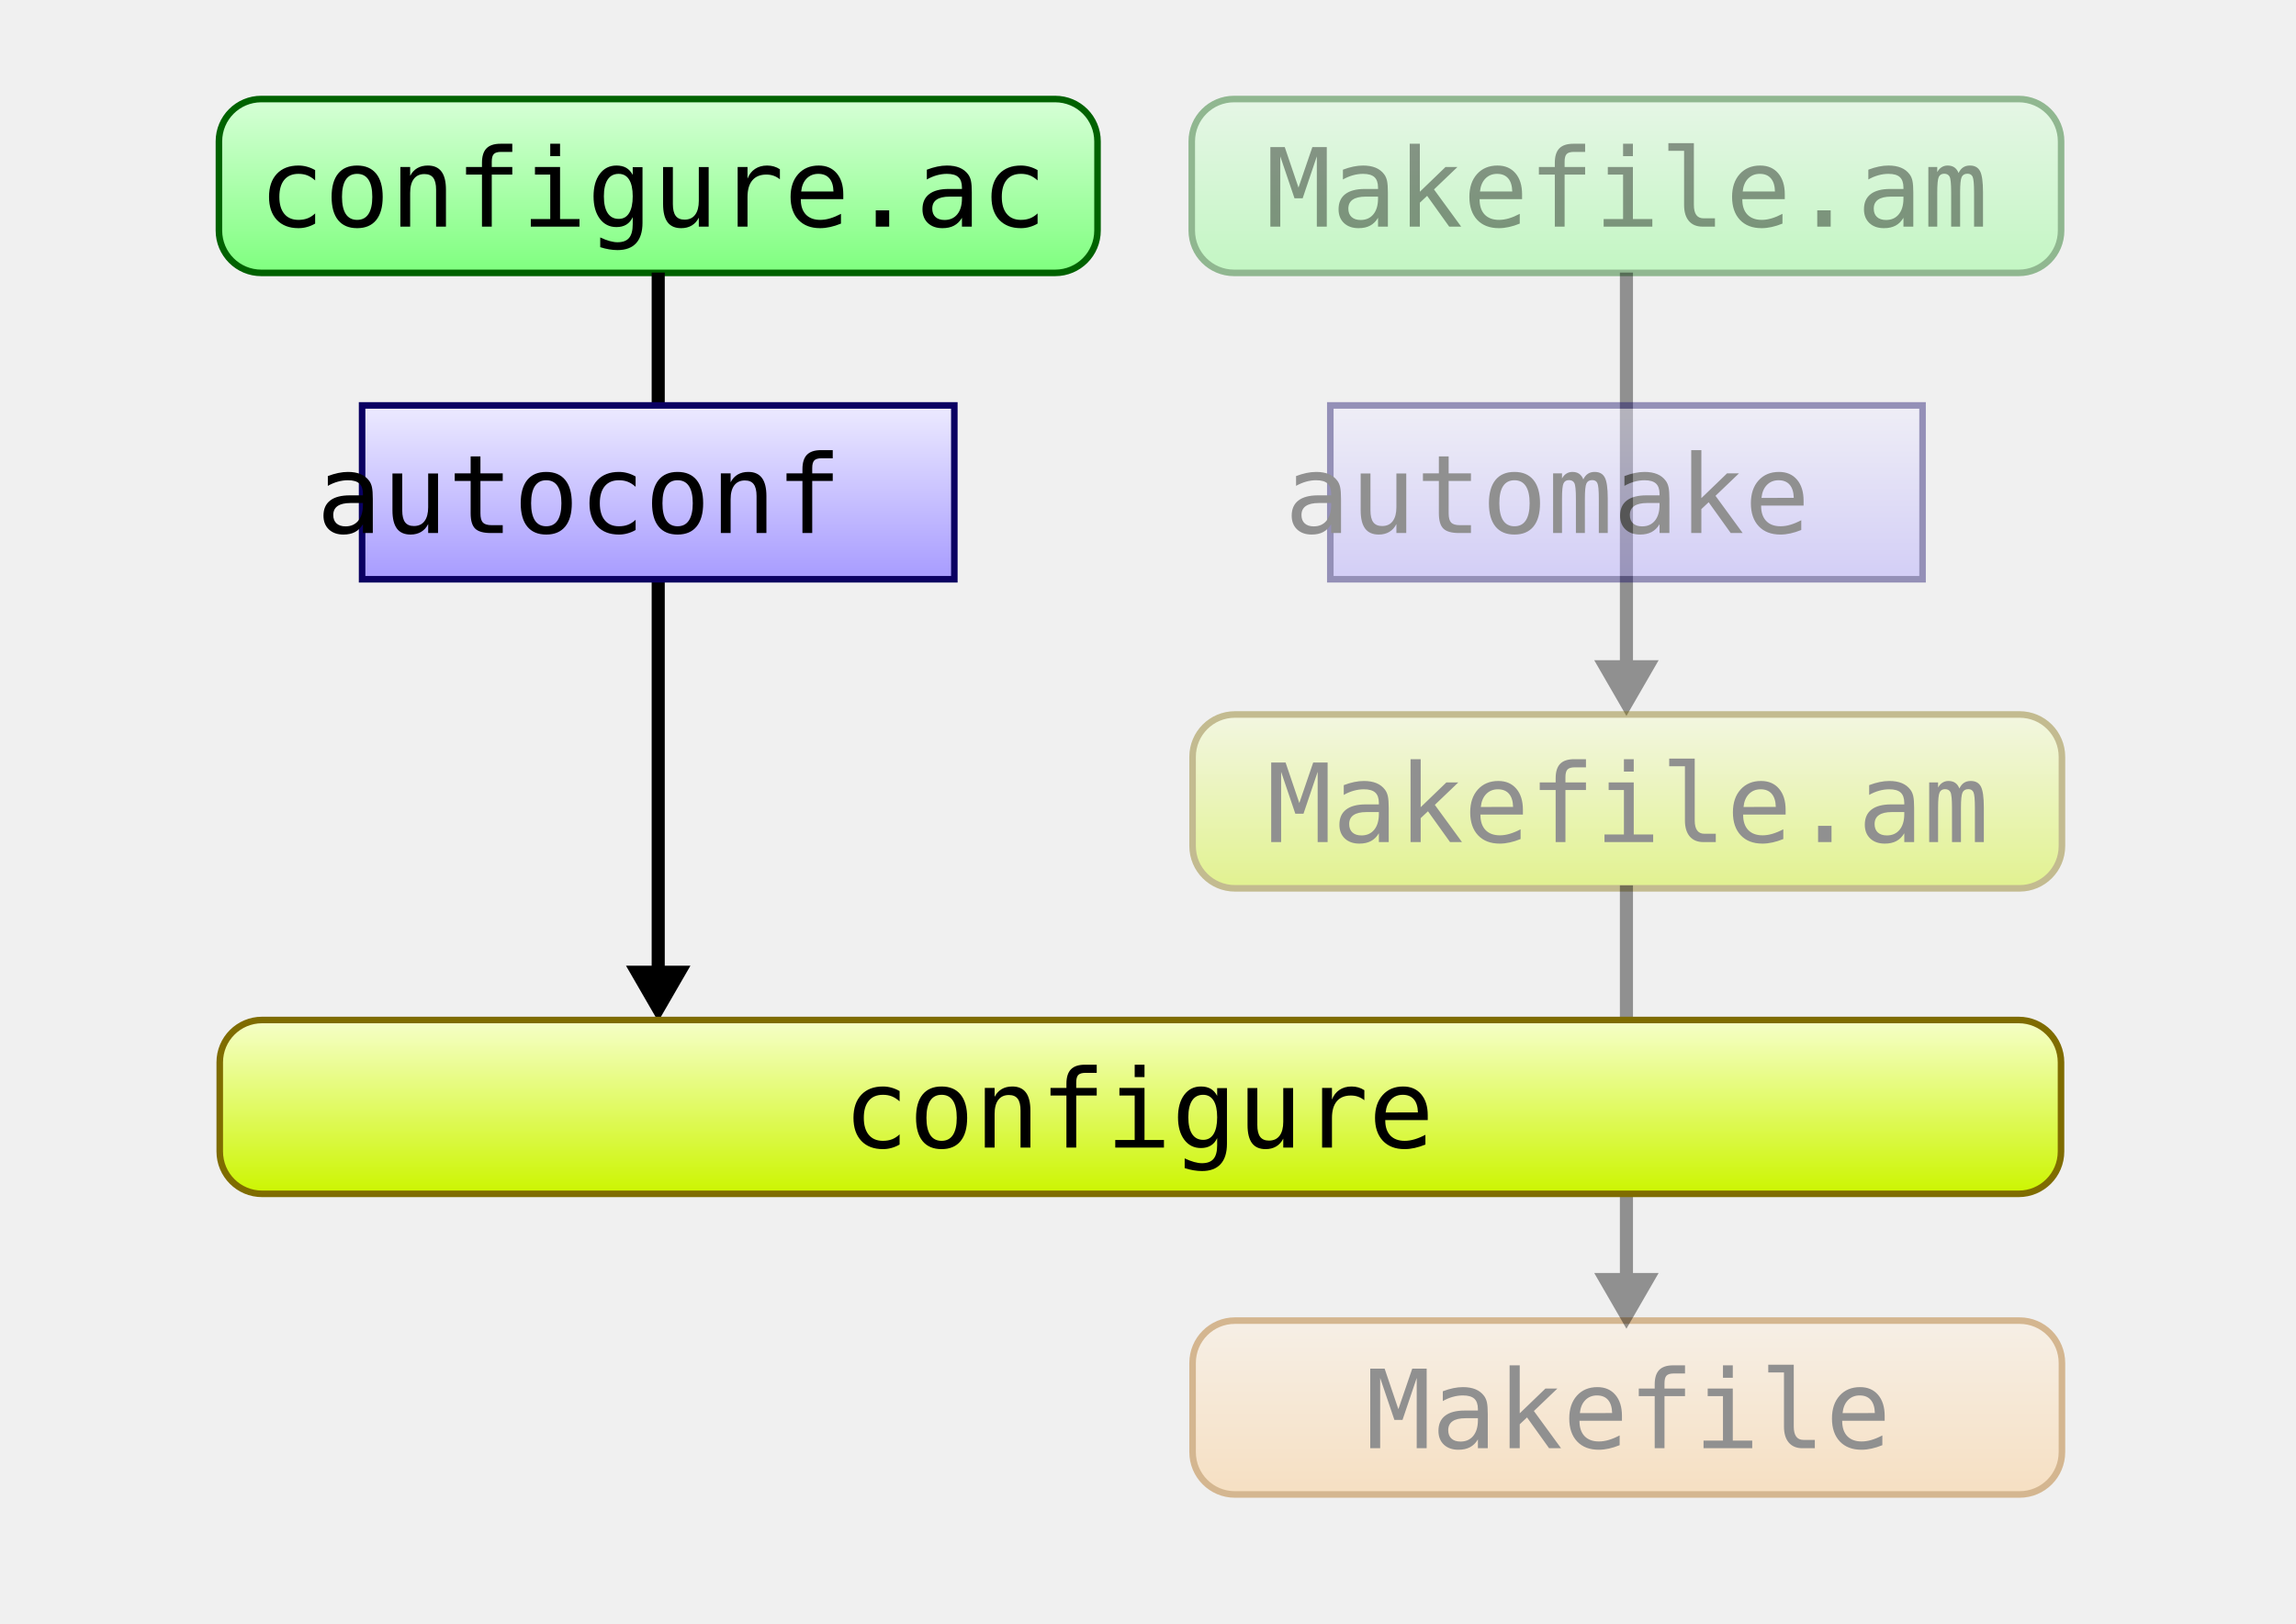
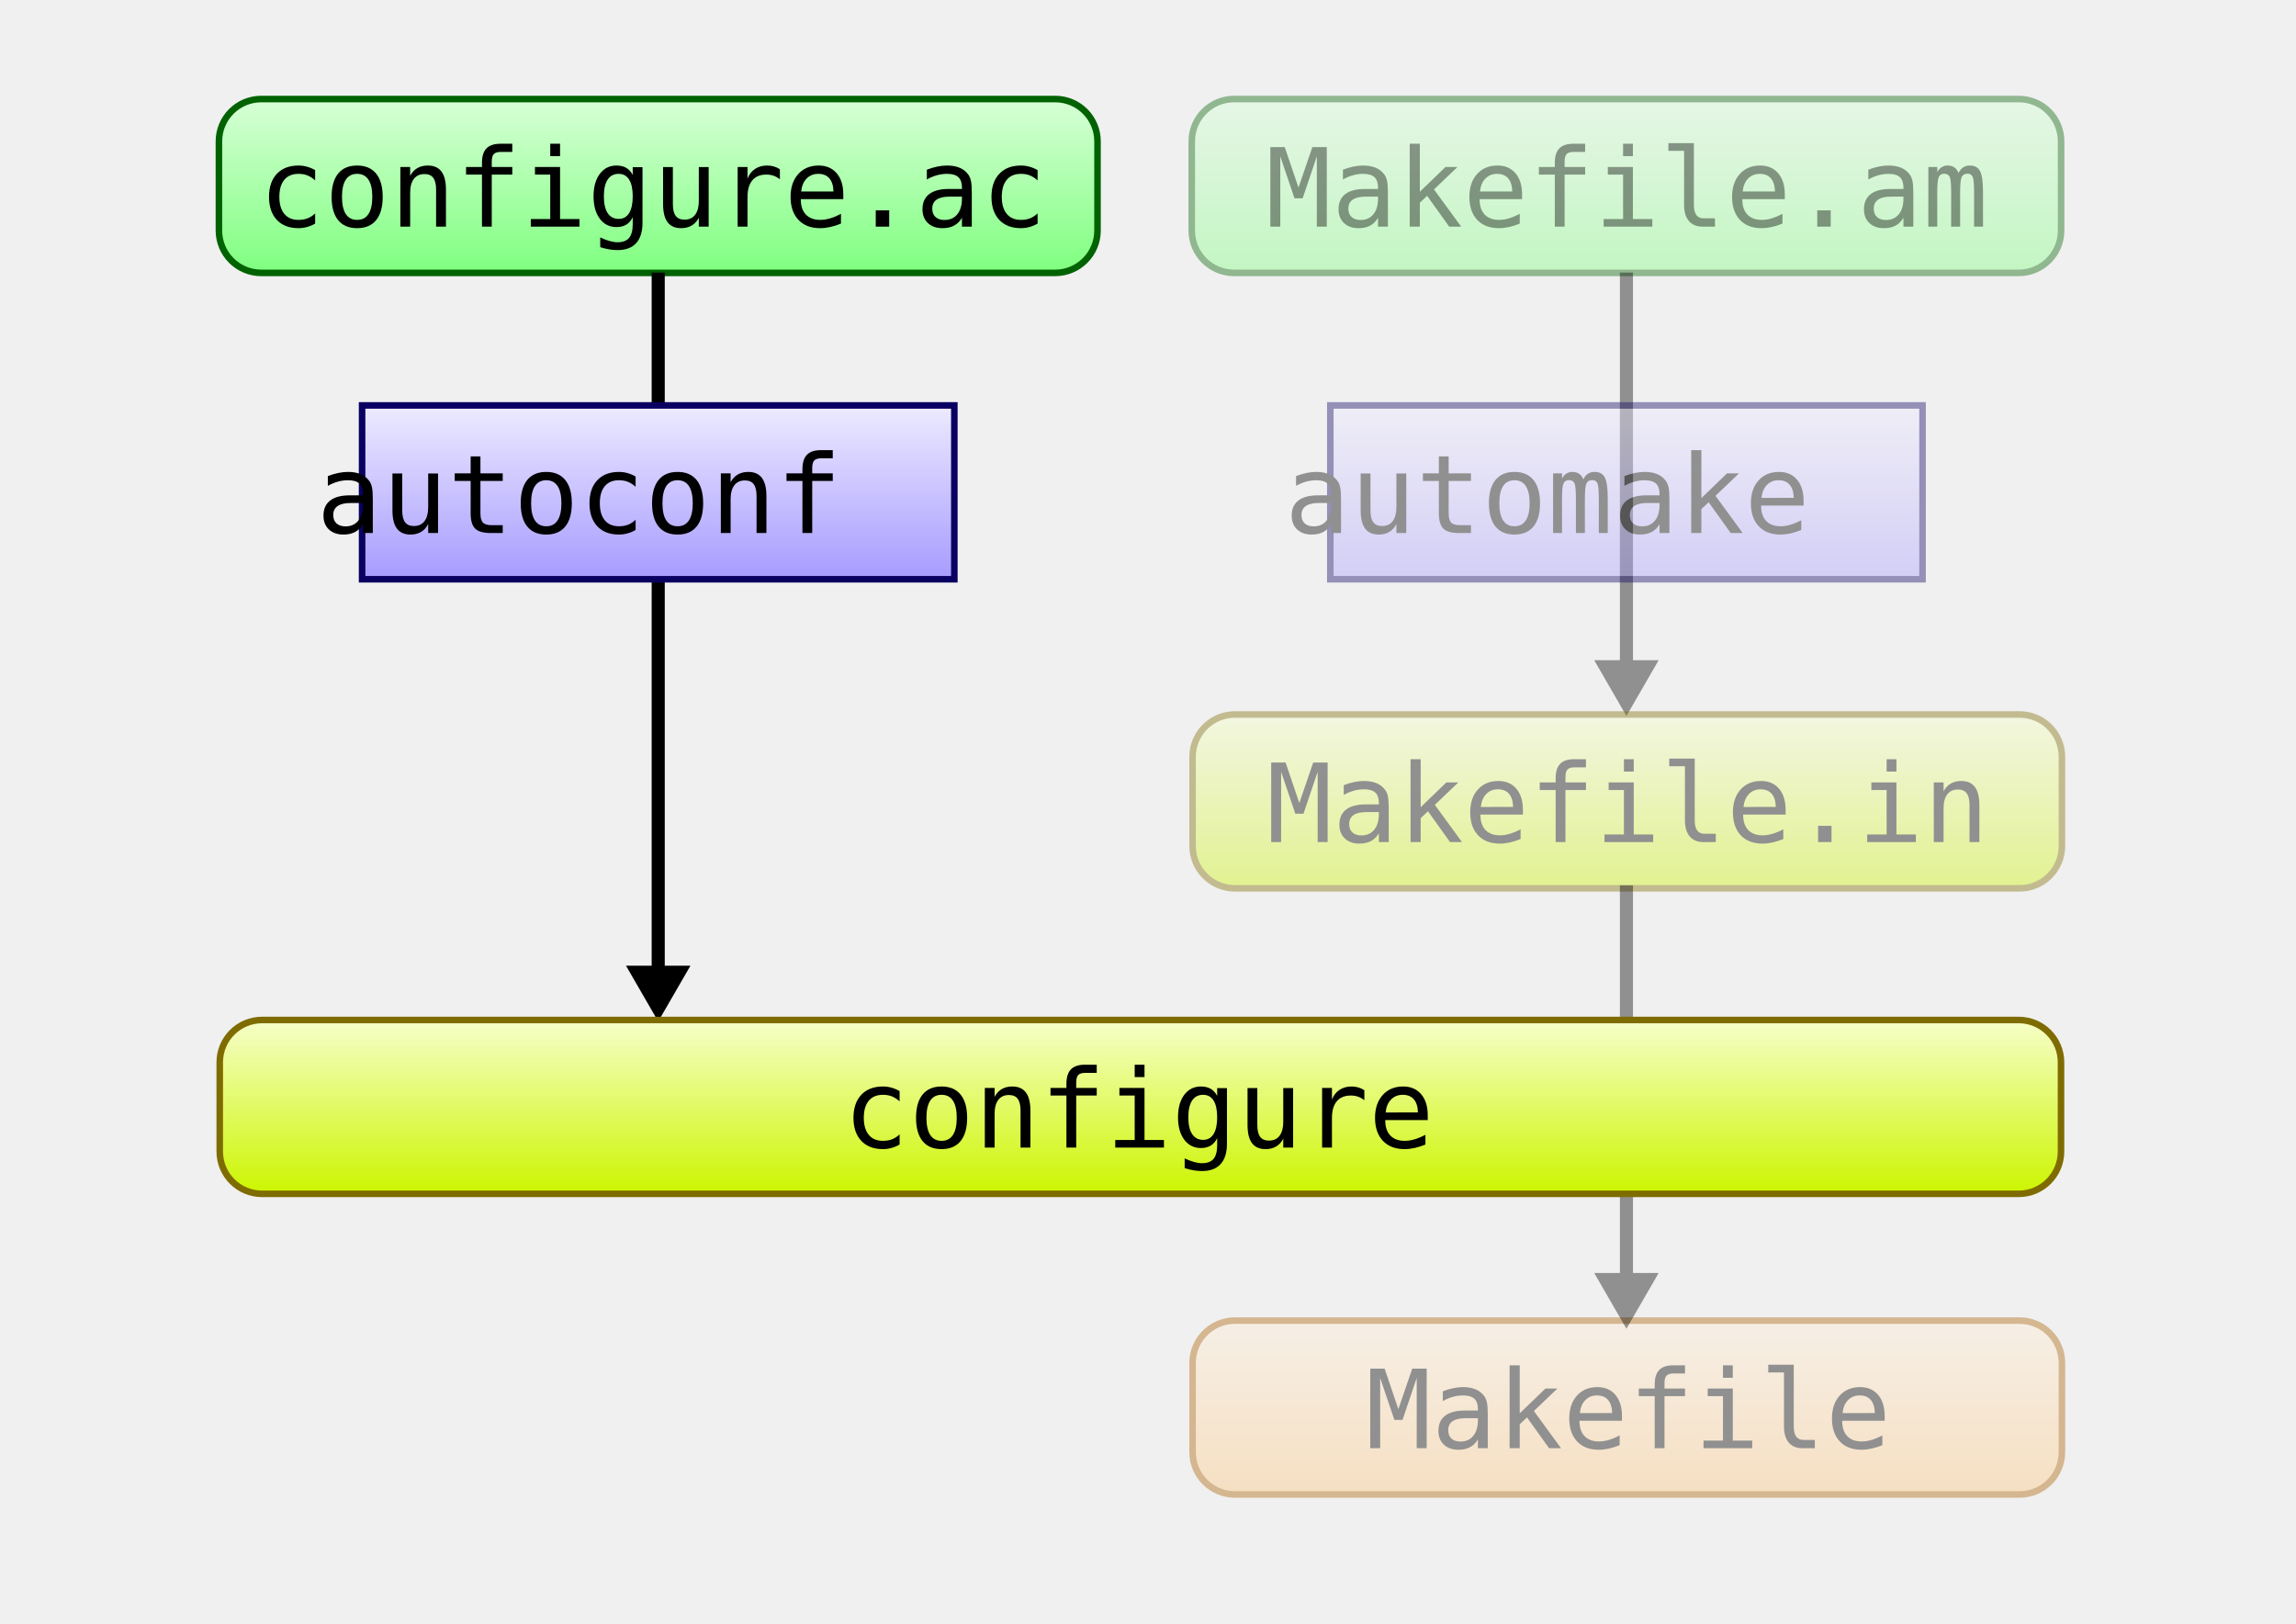
<svg xmlns="http://www.w3.org/2000/svg" xmlns:xlink="http://www.w3.org/1999/xlink" width="297mm" height="210mm" viewBox="0 0 1052.362 744.094" id="svg2" version="1.1">
  <defs id="defs4">
    <marker style="overflow:visible" id="marker6201" refX="0" refY="0" orient="auto">
      <path transform="scale(0.4,0.4)" style="fill:#000000;fill-opacity:1;fill-rule:evenodd;stroke:#000000;stroke-width:1pt;stroke-opacity:1" d="m 5.77,0 -8.65,5 0,-10 8.65,5 z" id="path6203" />
    </marker>
    <marker style="overflow:visible" id="marker6888" refX="0" refY="0" orient="auto">
      <path transform="scale(-0.6,-0.6)" d="M 8.719,4.034 -2.207,0.016 8.719,-4.002 c -1.745,2.372 -1.735,5.617 -6e-7,8.035 z" style="fill:#000000;fill-opacity:1;fill-rule:evenodd;stroke:#000000;stroke-width:0.625;stroke-linejoin:round;stroke-opacity:1" id="path6890" />
    </marker>
    <linearGradient id="linearGradient5231">
      <stop style="stop-color:#ccf500;stop-opacity:1" offset="0" id="stop5233" />
      <stop style="stop-color:#f6ffca;stop-opacity:1" offset="1" id="stop5235" />
    </linearGradient>
    <linearGradient id="linearGradient4471">
      <stop style="stop-color:#ffc67d;stop-opacity:1" offset="0" id="stop4473" />
      <stop style="stop-color:#ffeed7;stop-opacity:1" offset="1" id="stop4475" />
    </linearGradient>
    <marker orient="auto" refY="0.0" refX="0.0" id="TriangleInM" style="overflow:visible">
      <path id="path8546" d="M 5.77,0.0 L -2.88,5.0 L -2.88,-5.0 L 5.77,0.0 z " style="fill-rule:evenodd;stroke:#6a6a6a;stroke-width:1pt;stroke-opacity:1;fill:#6a6a6a;fill-opacity:1" transform="scale(-0.4)" />
    </marker>
    <marker orient="auto" refY="0.0" refX="0.0" id="Arrow2Mstart" style="overflow:visible">
      <path id="path8434" style="fill-rule:evenodd;stroke-width:0.625;stroke-linejoin:round;stroke:#3c00d4;stroke-opacity:1;fill:#3c00d4;fill-opacity:1" d="M 8.719,4.034 L -2.207,0.016 L 8.719,-4.002 C 6.973,-1.63 6.983,1.616 8.719,4.034 z " transform="scale(0.6) translate(0,0)" />
    </marker>
    <marker orient="auto" refY="0.0" refX="0.0" id="Arrow1Sstart" style="overflow:visible">
      <path id="path8422" d="M 0.0,0.0 L 5.0,-5.0 L -12.5,0.0 L 5.0,5.0 L 0.0,0.0 z " style="fill-rule:evenodd;stroke:#3c00d4;stroke-width:1pt;stroke-opacity:1;fill:#3c00d4;fill-opacity:1" transform="scale(0.2) translate(6,0)" />
    </marker>
    <marker orient="auto" refY="0.0" refX="0.0" id="TriangleOutM" style="overflow:visible">
      <path id="path4644" d="M 5.77,0.0 L -2.88,5.0 L -2.88,-5.0 L 5.77,0.0 z " style="fill-rule:evenodd;stroke:#ff0101;stroke-width:1pt;stroke-opacity:1;fill:#ffffff;fill-opacity:1" transform="scale(0.4)" />
    </marker>
    <marker orient="auto" refY="0.0" refX="0.0" id="marker4871" style="overflow:visible;">
      <path id="path4873" d="M 0.0,0.0 L 5.0,-5.0 L -12.5,0.0 L 5.0,5.0 L 0.0,0.0 z " style="fill-rule:evenodd;stroke:#000000;stroke-width:1pt;stroke-opacity:1;fill:#000000;fill-opacity:1" transform="scale(0.2) rotate(180) translate(6,0)" />
    </marker>
    <marker orient="auto" refY="0.0" refX="0.0" id="Arrow1Send" style="overflow:visible;">
      <path id="path4514" d="M 0.0,0.0 L 5.0,-5.0 L -12.5,0.0 L 5.0,5.0 L 0.0,0.0 z " style="fill-rule:evenodd;stroke:#000000;stroke-width:1pt;stroke-opacity:1;fill:#000000;fill-opacity:1" transform="scale(0.2) rotate(180) translate(6,0)" />
    </marker>
    <marker orient="auto" refY="0.0" refX="0.0" id="DiamondS" style="overflow:visible">
      <path id="path4584" d="M 0,-7.071 L -7.071,0 L 0,7.071 L 7.071,0 L 0,-7.071 z " style="fill-rule:evenodd;stroke:#000000;stroke-width:1pt;stroke-opacity:1;fill:#000000;fill-opacity:1" transform="scale(0.2)" />
    </marker>
    <marker orient="auto" refY="0.0" refX="0.0" id="Arrow2Mend" style="overflow:visible;">
      <path id="path4526" style="fill-rule:evenodd;stroke-width:0.625;stroke-linejoin:round;stroke:#000000;stroke-opacity:1;fill:#000000;fill-opacity:1" d="M 8.719,4.034 L -2.207,0.016 L 8.719,-4.002 C 6.973,-1.63 6.983,1.616 8.719,4.034 z " transform="scale(0.6) rotate(180) translate(0,0)" />
    </marker>
    <marker orient="auto" refY="0.0" refX="0.0" id="Arrow2Lend" style="overflow:visible;">
      <path id="path4520" style="fill-rule:evenodd;stroke-width:0.625;stroke-linejoin:round;stroke:#000000;stroke-opacity:1;fill:#000000;fill-opacity:1" d="M 8.719,4.034 L -2.207,0.016 L 8.719,-4.002 C 6.973,-1.63 6.983,1.616 8.719,4.034 z " transform="scale(1.1) rotate(180) translate(1,0)" />
    </marker>
    <marker orient="auto" refY="0" refX="0" id="TriangleOutM-0" style="overflow:visible">
      <path id="path4644-3" d="m 5.77,0 -8.65,5 0,-10 8.65,5 z" style="fill:#000000;fill-opacity:1;fill-rule:evenodd;stroke:#000000;stroke-width:1pt;stroke-opacity:1" transform="scale(0.4,0.4)" />
    </marker>
    <marker orient="auto" refY="0" refX="0" id="TriangleOutM-0-1" style="overflow:visible">
      <path id="path4644-3-0" d="m 5.77,0 -8.65,5 0,-10 8.65,5 z" style="fill:#ff6400;fill-opacity:1;fill-rule:evenodd;stroke:#ff6400;stroke-width:1pt;stroke-opacity:1" transform="scale(0.4,0.4)" />
    </marker>
    <marker orient="auto" refY="0" refX="0" id="TriangleOutM-0-3" style="overflow:visible">
      <path id="path4644-3-2" d="m 5.77,0 -8.65,5 0,-10 8.65,5 z" style="fill:#00d401;fill-opacity:1;fill-rule:evenodd;stroke:#00d401;stroke-width:1pt;stroke-opacity:1" transform="scale(0.4,0.4)" />
    </marker>
    <marker orient="auto" refY="0" refX="0" id="TriangleOutM-0-3-3" style="overflow:visible">
      <path id="path4644-3-2-6" d="m 5.77,0 -8.65,5 0,-10 8.65,5 z" style="fill:#00d401;fill-opacity:1;fill-rule:evenodd;stroke:#00d401;stroke-width:1pt;stroke-opacity:1" transform="scale(0.4,0.4)" />
    </marker>
    <marker orient="auto" refY="0" refX="0" id="TriangleOutM-0-3-3-6" style="overflow:visible">
      <path id="path4644-3-2-6-2" d="m 5.77,0 -8.65,5 0,-10 8.65,5 z" style="fill:#00d401;fill-opacity:1;fill-rule:evenodd;stroke:#00d401;stroke-width:1pt;stroke-opacity:1" transform="scale(0.4,0.4)" />
    </marker>
    <marker orient="auto" refY="0" refX="0" id="TriangleOutM-0-8" style="overflow:visible">
      <path id="path4644-3-4" d="m 5.77,0 -8.65,5 0,-10 8.65,5 z" style="fill:#ff0101;fill-opacity:1;fill-rule:evenodd;stroke:#ff0101;stroke-width:1pt;stroke-opacity:1" transform="scale(0.4,0.4)" />
    </marker>
    <marker orient="auto" refY="0" refX="0" id="TriangleOutM-0-3-3-61" style="overflow:visible">
      <path id="path4644-3-2-6-8" d="m 5.77,0 -8.65,5 0,-10 8.65,5 z" style="fill:#00d401;fill-opacity:1;fill-rule:evenodd;stroke:#00d401;stroke-width:1pt;stroke-opacity:1" transform="scale(0.4,0.4)" />
    </marker>
    <marker orient="auto" refY="0" refX="0" id="TriangleOutM-0-3-3-61-9" style="overflow:visible">
      <path id="path4644-3-2-6-8-2" d="m 5.77,0 -8.65,5 0,-10 8.65,5 z" style="fill:#3c00d4;fill-opacity:1;fill-rule:evenodd;stroke:#3c00d4;stroke-width:1pt;stroke-opacity:1" transform="scale(0.4,0.4)" />
    </marker>
    <marker orient="auto" refY="0" refX="0" id="TriangleOutM-0-3-3-61-9-9" style="overflow:visible">
      <path id="path4644-3-2-6-8-2-7" d="m 5.77,0 -8.65,5 0,-10 8.65,5 z" style="fill:#6a6a6a;fill-opacity:1;fill-rule:evenodd;stroke:#6a6a6a;stroke-width:1pt;stroke-opacity:1" transform="scale(0.4,0.4)" />
    </marker>
    <linearGradient id="linearGradient4953">
      <stop style="stop-color:#7fff7f;stop-opacity:1" offset="0" id="stop4955" />
      <stop style="stop-color:#d7ffd7;stop-opacity:1" offset="1" id="stop4957" />
    </linearGradient>
    <linearGradient xlink:href="#linearGradient4953" id="linearGradient4570" gradientUnits="userSpaceOnUse" gradientTransform="matrix(1.310978,0,0,0.4441217,9.044615,629.6165)" x1="378" y1="772.362" x2="378" y2="592.362" />
    <linearGradient xlink:href="#linearGradient4953" id="linearGradient5187" gradientUnits="userSpaceOnUse" gradientTransform="matrix(0.8503386,0,0,0.4441217,5.744878,629.6165)" x1="378" y1="772.362" x2="378" y2="592.362" />
    <marker orient="auto" refY="0" refX="0" id="Arrow2Mend-9" style="overflow:visible">
      <path id="path4526-7" style="fill:#000000;fill-opacity:1;fill-rule:evenodd;stroke:#000000;stroke-width:0.625;stroke-linejoin:round;stroke-opacity:1" d="M 8.719,4.034 -2.207,0.016 8.719,-4.002 c -1.745,2.372 -1.735,5.617 -6e-7,8.035 z" transform="scale(-0.6,-0.6)" />
    </marker>
    <marker orient="auto" refY="0" refX="0" id="TriangleOutM-0-6" style="overflow:visible">
      <path id="path4644-3-1" d="m 5.77,0 -8.65,5 0,-10 8.65,5 z" style="fill:#000000;fill-opacity:1;fill-rule:evenodd;stroke:#000000;stroke-width:1pt;stroke-opacity:1" transform="scale(0.4,0.4)" />
    </marker>
    <marker orient="auto" refY="0" refX="0" id="TriangleOutM-0-9" style="overflow:visible">
      <path id="path4644-3-3" d="m 5.77,0 -8.65,5 0,-10 8.65,5 z" style="fill:#000000;fill-opacity:1;fill-rule:evenodd;stroke:#000000;stroke-width:1pt;stroke-opacity:1" transform="scale(0.4,0.4)" />
    </marker>
    <marker orient="auto" refY="0" refX="0" id="TriangleOutM-0-9-3" style="overflow:visible">
      <path id="path4644-3-3-6" d="m 5.77,0 -8.65,5 0,-10 8.65,5 z" style="fill:#000000;fill-opacity:1;fill-rule:evenodd;stroke:#000000;stroke-width:1pt;stroke-opacity:1" transform="scale(0.4,0.4)" />
    </marker>
    <linearGradient xlink:href="#linearGradient4947" id="linearGradient5415" gradientUnits="userSpaceOnUse" gradientTransform="matrix(0.89311,0,0,0.4441217,-9.049744,629.6165)" x1="378" y1="772.362" x2="378" y2="592.362" />
    <linearGradient id="linearGradient4947">
      <stop id="stop4949" offset="0" style="stop-color:#a79bff;stop-opacity:1" />
      <stop id="stop4951" offset="1" style="stop-color:#edebff;stop-opacity:1" />
    </linearGradient>
    <linearGradient xlink:href="#linearGradient4953" id="linearGradient5543" gradientUnits="userSpaceOnUse" gradientTransform="matrix(1.324936,0,0,0.4441217,-158.4183,629.6165)" x1="378" y1="772.362" x2="378" y2="592.362" />
    <linearGradient xlink:href="#linearGradient4947" id="linearGradient5735" gradientUnits="userSpaceOnUse" gradientTransform="matrix(0.89311,0,0,0.4441217,-9.049744,629.6165)" x1="378" y1="772.362" x2="378" y2="592.362" />
    <linearGradient xlink:href="#linearGradient4953" id="linearGradient5790" gradientUnits="userSpaceOnUse" gradientTransform="matrix(1.310978,0,0,0.4441217,-153.5899,629.6165)" x1="378" y1="772.362" x2="378" y2="592.362" />
    <linearGradient xlink:href="#linearGradient5231" id="linearGradient5800" gradientUnits="userSpaceOnUse" gradientTransform="matrix(1.310978,0,0,0.4441217,-153.5899,629.6165)" x1="378" y1="772.362" x2="378" y2="592.362" />
    <linearGradient xlink:href="#linearGradient5231" id="linearGradient5802" gradientUnits="userSpaceOnUse" gradientTransform="matrix(2.776647,0,0,0.4441217,-660.5643,629.6165)" x1="378" y1="772.362" x2="378" y2="592.362" />
    <linearGradient xlink:href="#linearGradient4471" id="linearGradient6867" gradientUnits="userSpaceOnUse" gradientTransform="matrix(1.310978,0,0,0.4441217,-153.5899,629.6165)" x1="378" y1="772.362" x2="378" y2="592.362" />
    <marker orient="auto" refY="0" refX="0" id="TriangleOutM-0-6-9" style="overflow:visible">
      <path id="path4644-3-1-2" d="m 5.77,0 -8.65,5 0,-10 8.65,5 z" style="fill:#000000;fill-opacity:1;fill-rule:evenodd;stroke:#000000;stroke-width:1pt;stroke-opacity:1" transform="scale(0.4,0.4)" />
    </marker>
  </defs>
  <g id="layer1" transform="translate(0,-308.2677)">
    <text xml:space="preserve" style="font-style:normal;font-weight:normal;font-size:40px;line-height:125%;font-family:Sans;letter-spacing:0px;word-spacing:0px;fill:#000000;fill-opacity:1;stroke:none;stroke-width:1px;stroke-linecap:butt;stroke-linejoin:miter;stroke-opacity:1" x="290" y="852.362" id="text8270">
      <tspan id="tspan8272" x="290" y="852.362" />
    </text>
    <text xml:space="preserve" style="font-style:normal;font-weight:normal;font-size:40px;line-height:125%;font-family:Sans;letter-spacing:0px;word-spacing:0px;writing-mode:lr-tb;fill:#000000;fill-opacity:1;stroke:none;stroke-width:1px;stroke-linecap:butt;stroke-linejoin:miter;stroke-opacity:1" x="880" y="972.362" id="text5047">
      <tspan id="tspan5049" x="880" y="972.362" />
    </text>
    <text xml:space="preserve" style="font-style:normal;font-weight:normal;font-size:40px;line-height:125%;font-family:Sans;letter-spacing:0px;word-spacing:0px;writing-mode:lr-tb;fill:#000000;fill-opacity:1;stroke:none;stroke-width:1px;stroke-linecap:butt;stroke-linejoin:miter;stroke-opacity:1" x="579.286" y="571.197" id="text5099-0-3-1-5">
      <tspan x="579.286" y="571.197" style="font-style:normal;font-variant:normal;font-weight:bold;font-stretch:normal;font-size:50px;font-family:'DejaVu Sans Mono';-inkscape-font-specification:'DejaVu Sans Mono';text-align:center;text-anchor:middle" id="tspan4961-6-2-4" />
    </text>
    <g transform="translate(8.000003,100)" id="g4499-9" />
    <g transform="translate(83.72792,-539.3137)" id="g4499-3">
      <rect rx="19.397" ry="19.397" y="892.965" x="462.511" height="79.674" width="398.46" id="rect5002-60" style="opacity:0.4;fill:url(#linearGradient4570);fill-opacity:1;fill-rule:nonzero;stroke:#006200;stroke-width:3;stroke-linecap:round;stroke-miterlimit:4;stroke-dasharray:none;stroke-opacity:1" />
      <text id="text5099-0-3-9-8-3-6" y="951.442" x="496.446" style="font-style:normal;font-weight:normal;font-size:40px;line-height:125%;font-family:Sans;text-align:start;letter-spacing:0px;word-spacing:0px;writing-mode:lr-tb;text-anchor:start;fill:#000000;fill-opacity:1;stroke:none;stroke-width:1px;stroke-linecap:butt;stroke-linejoin:miter;stroke-opacity:1;opacity:0.4;" xml:space="preserve">
        <tspan id="tspan4961-6-1-7-6-2" style="font-style:normal;font-variant:normal;font-weight:normal;font-stretch:normal;font-size:50px;font-family:'DejaVu Sans Mono';-inkscape-font-specification:'DejaVu Sans Mono';text-align:start;text-anchor:start;" y="951.442" x="496.446">Makefile.am</tspan>
      </text>
    </g>
    <g transform="translate(-199.5382,-539.3137)" id="g4499-3-7">
      <rect rx="19.397" ry="19.397" y="892.965" x="299.877" height="79.674" width="402.703" id="rect5002-60-5" style="opacity:1;fill:url(#linearGradient5543);fill-opacity:1;fill-rule:nonzero;stroke:#006200;stroke-width:3;stroke-linecap:round;stroke-miterlimit:4;stroke-dasharray:none;stroke-opacity:1" />
      <text id="text5099-0-3-9-8-3-6-3" y="951.442" x="318.077" style="font-style:normal;font-weight:normal;font-size:40px;line-height:125%;font-family:Sans;text-align:start;letter-spacing:0px;word-spacing:0px;writing-mode:lr-tb;text-anchor:start;fill:#000000;fill-opacity:1;stroke:none;stroke-width:1px;stroke-linecap:butt;stroke-linejoin:miter;stroke-opacity:1" xml:space="preserve">
        <tspan id="tspan4961-6-1-7-6-2-56" style="font-style:normal;font-variant:normal;font-weight:normal;font-stretch:normal;font-size:50px;font-family:'DejaVu Sans Mono';-inkscape-font-specification:'DejaVu Sans Mono';text-align:start;text-anchor:start" y="951.442" x="318.077">configure.ac</tspan>
      </text>
    </g>
    <path style="fill:none;fill-rule:evenodd;stroke:#000000;stroke-width:6;stroke-linecap:butt;stroke-linejoin:miter;stroke-miterlimit:4;stroke-dasharray:none;stroke-opacity:1;marker-end:url(#TriangleOutM-0)" d="m 301.69,433.18 0,326.15" id="path4667-3" />
    <path style="fill:none;fill-rule:evenodd;stroke:#000000;stroke-width:6;stroke-linecap:butt;stroke-linejoin:miter;stroke-miterlimit:4;stroke-dasharray:none;stroke-opacity:1;marker-end:url(#TriangleOutM-0-6-9);opacity:0.4" d="m 745.469,433.18 0,186.143" id="path4667-3-2" />
    <g transform="translate(-133.9133,-398.9066)" id="g5373-7">
      <rect rx="0" ry="0" y="892.965" x="299.877" height="79.674" width="271.453" id="rect5002-60-9-5" style="opacity:1;fill:url(#linearGradient5415);fill-opacity:1;fill-rule:nonzero;stroke:#0a0062;stroke-width:3;stroke-linecap:round;stroke-miterlimit:4;stroke-dasharray:none;stroke-opacity:1" />
      <text id="text5099-0-3-9-8-3-6-1-3" y="951.442" x="435.737" style="font-style:normal;font-weight:normal;font-size:40px;line-height:125%;font-family:Sans;text-align:center;letter-spacing:0px;word-spacing:0px;writing-mode:lr-tb;text-anchor:middle;fill:#000000;fill-opacity:1;stroke:none;stroke-width:1px;stroke-linecap:butt;stroke-linejoin:miter;stroke-opacity:1" xml:space="preserve">
        <tspan id="tspan4961-6-1-7-6-2-27-5" style="font-style:normal;font-variant:normal;font-weight:normal;font-stretch:normal;font-size:50px;font-family:'DejaVu Sans Mono';-inkscape-font-specification:'DejaVu Sans Mono';text-align:center;text-anchor:middle" y="951.442" x="435.737">autoconf</tspan>
      </text>
    </g>
    <g transform="translate(309.866,-398.9066)" id="g5373-7-1" style="opacity:0.4">
      <rect rx="0" ry="0" y="892.965" x="299.877" height="79.674" width="271.453" id="rect5002-60-9-5-2" style="opacity:1;fill:url(#linearGradient5735);fill-opacity:1;fill-rule:nonzero;stroke:#0a0062;stroke-width:3;stroke-linecap:round;stroke-miterlimit:4;stroke-dasharray:none;stroke-opacity:1" />
      <text id="text5099-0-3-9-8-3-6-1-3-7" y="951.442" x="435.737" style="font-style:normal;font-weight:normal;font-size:40px;line-height:125%;font-family:Sans;text-align:center;letter-spacing:0px;word-spacing:0px;writing-mode:lr-tb;text-anchor:middle;fill:#000000;fill-opacity:1;stroke:none;stroke-width:1px;stroke-linecap:butt;stroke-linejoin:miter;stroke-opacity:1" xml:space="preserve">
        <tspan id="tspan4961-6-1-7-6-2-27-5-0" style="font-style:normal;font-variant:normal;font-weight:normal;font-stretch:normal;font-size:50px;font-family:'DejaVu Sans Mono';-inkscape-font-specification:'DejaVu Sans Mono';text-align:center;text-anchor:middle" y="951.442" x="435.737">automake</tspan>
      </text>
    </g>
    <g transform="translate(246.7431,-257.2751)" id="g4499-3-6" style="opacity:0.4">
      <rect rx="19.397" ry="19.397" y="892.965" x="299.877" height="79.674" width="398.46" id="rect5002-60-0" style="opacity:1;fill:url(#linearGradient5800);fill-opacity:1;fill-rule:nonzero;stroke:#7f6c00;stroke-width:3;stroke-linecap:round;stroke-miterlimit:4;stroke-dasharray:none;stroke-opacity:1" />
      <text id="text5099-0-3-9-8-3-6-6" y="951.442" x="333.811" style="font-style:normal;font-weight:normal;font-size:40px;line-height:125%;font-family:Sans;text-align:start;letter-spacing:0px;word-spacing:0px;writing-mode:lr-tb;text-anchor:start;fill:#000000;fill-opacity:1;stroke:none;stroke-width:1px;stroke-linecap:butt;stroke-linejoin:miter;stroke-opacity:1" xml:space="preserve">
-         <tspan id="tspan4961-6-1-7-6-2-26" style="font-style:normal;font-variant:normal;font-weight:normal;font-stretch:normal;font-size:50px;font-family:'DejaVu Sans Mono';-inkscape-font-specification:'DejaVu Sans Mono';text-align:start;text-anchor:start" y="951.442" x="333.811">Makefile.am</tspan>
+         <tspan id="tspan4961-6-1-7-6-2-26" style="font-style:normal;font-variant:normal;font-weight:normal;font-stretch:normal;font-size:50px;font-family:'DejaVu Sans Mono';-inkscape-font-specification:'DejaVu Sans Mono';text-align:start;text-anchor:start" y="951.442" x="333.811">Makefile.in</tspan>
      </text>
    </g>
    <g transform="translate(246.7431,20.49955)" id="g4499-3-6-2" style="opacity:0.4">
      <rect rx="19.397" ry="19.397" y="892.965" x="299.877" height="79.674" width="398.46" id="rect5002-60-0-3" style="opacity:1;fill:url(#linearGradient6867);fill-opacity:1;fill-rule:nonzero;stroke:#ab6000;stroke-width:3;stroke-linecap:round;stroke-miterlimit:4;stroke-dasharray:none;stroke-opacity:1" />
      <text id="text5099-0-3-9-8-3-6-6-7" y="951.442" x="379.209" style="font-style:normal;font-weight:normal;font-size:40px;line-height:125%;font-family:Sans;text-align:start;letter-spacing:0px;word-spacing:0px;writing-mode:lr-tb;text-anchor:start;fill:#000000;fill-opacity:1;stroke:none;stroke-width:1px;stroke-linecap:butt;stroke-linejoin:miter;stroke-opacity:1" xml:space="preserve">
        <tspan id="tspan4961-6-1-7-6-2-26-5" style="font-style:normal;font-variant:normal;font-weight:normal;font-stretch:normal;font-size:50px;font-family:'DejaVu Sans Mono';-inkscape-font-specification:'DejaVu Sans Mono';text-align:start;text-anchor:start" y="951.442" x="379.209">Makefile</tspan>
      </text>
    </g>
    <path style="fill:none;fill-rule:evenodd;stroke:#000000;stroke-width:6;stroke-linecap:butt;stroke-linejoin:miter;stroke-miterlimit:4;stroke-dasharray:none;stroke-opacity:1;marker-end:url(#marker6201);opacity:0.4" d="m 745.469,713.999 0,186.143" id="path4667-3-2-2" />
    <g transform="translate(-199.1576,-117.2679)" id="g4499-3-7-1">
      <g id="g5960">
        <rect style="opacity:1;fill:url(#linearGradient5802);fill-opacity:1;fill-rule:nonzero;stroke:#7f6c00;stroke-width:3;stroke-linecap:round;stroke-miterlimit:4;stroke-dasharray:none;stroke-opacity:1" id="rect5002-60-5-8" width="843.937" height="79.674" x="299.877" y="892.965" ry="19.397" rx="19.397" />
        <text xml:space="preserve" style="font-style:normal;font-weight:normal;font-size:40px;line-height:125%;font-family:Sans;text-align:start;letter-spacing:0px;word-spacing:0px;writing-mode:lr-tb;text-anchor:start;fill:#000000;fill-opacity:1;stroke:none;stroke-width:1px;stroke-linecap:butt;stroke-linejoin:miter;stroke-opacity:1" x="585.578" y="951.442" id="text5099-0-3-9-8-3-6-3-7">
          <tspan x="585.578" y="951.442" style="font-style:normal;font-variant:normal;font-weight:normal;font-stretch:normal;font-size:50px;font-family:'DejaVu Sans Mono';-inkscape-font-specification:'DejaVu Sans Mono';text-align:start;text-anchor:start" id="tspan4961-6-1-7-6-2-56-9">configure</tspan>
        </text>
      </g>
    </g>
  </g>
</svg>
